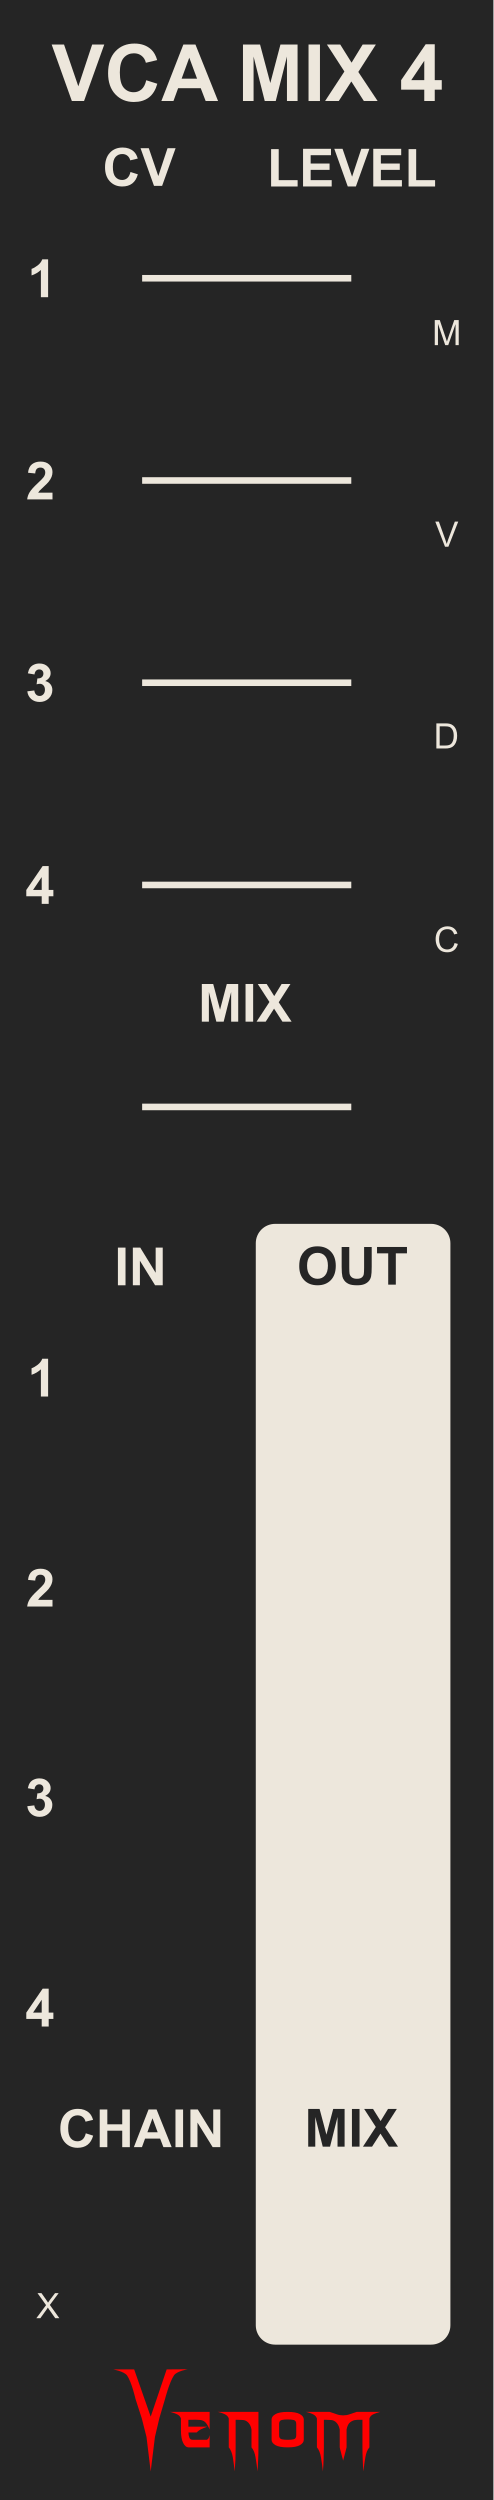
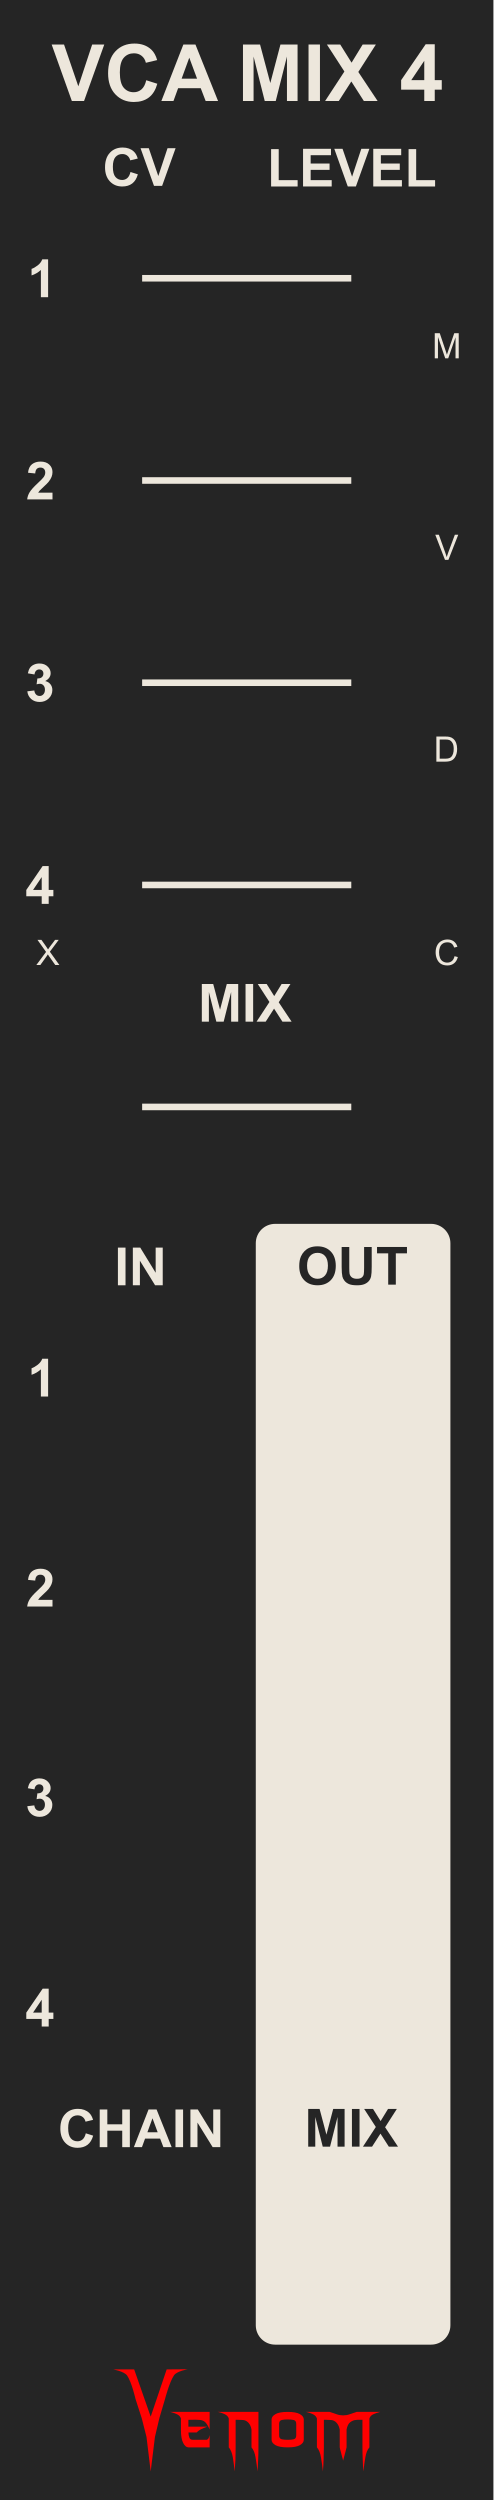
<svg xmlns="http://www.w3.org/2000/svg" width="75" height="380" viewBox="0 0 75 380" version="1.1" id="svg100">
  <defs id="defs7">
    <rect x="85" y="10" width="51.058" height="25" id="rect29906" />
    <linearGradient id="a8e142bb-541b-4903-be63-d5d069028a5d" x1="22.5" x2="22.5" y2="380" gradientUnits="userSpaceOnUse">
      <stop offset="0" stop-color="#ebebeb" id="stop2" />
      <stop offset="1" stop-color="#e1e1e1" id="stop4" />
    </linearGradient>
  </defs>
  <g id="aea613ef-74be-49bf-be45-c0734aee674b" data-name="FND BG" style="fill:#252525;fill-opacity:1" transform="scale(1.666667,1)">
    <rect width="45" height="380" fill="url(#a8e142bb-541b-4903-be63-d5d069028a5d)" id="rect9" style="fill:#252525;fill-opacity:1" x="0" y="0" />
  </g>
  <g id="f45e0130-37b7-4f8b-95b3-6408baa23eb1" data-name="components" style="display:inline">
-     <g id="g13817" style="fill:#ede7dc;fill-opacity:1">
-       <g id="g1454" style="fill:#ede7dc;fill-opacity:1">
+     <g id="g80225" style="fill:#ede7dc;fill-opacity:1">
+       <g aria-label="MIX" id="text9323" style="font-weight:bold;font-size:8px;line-height:1.25;font-family:Arial;-inkscape-font-specification:'Arial, Bold';font-variant-ligatures:none;text-align:center;text-anchor:middle;fill:#ede7dc;fill-opacity:1" transform="translate(15.16274,3.321053)">
+         <path d="m 15.515,151.972 v -5.727 h 1.73 l 1.039,3.906 1.027,-3.906 h 1.734 v 5.727 h -1.074 v -4.508 l -1.137,4.508 h -1.113 l -1.133,-4.508 v 4.508 z" id="path79773" style="fill:#ede7dc;fill-opacity:1" />
+         <path d="m 22.16,151.972 v -5.727 h 1.156 v 5.727 z" id="path79775" style="fill:#ede7dc;fill-opacity:1" />
+         <path d="m 23.835,151.972 1.957,-2.988 -1.773,-2.738 h 1.352 l 1.148,1.84 1.125,-1.84 h 1.34 l -1.781,2.781 1.957,2.945 h -1.395 l -1.27,-1.98 -1.273,1.98 z" id="path79777" style="fill:#ede7dc;fill-opacity:1" />
+       </g>
+       <g id="g79506" style="fill:#ede7dc;fill-opacity:1">
        <rect x="38.88" y="186.027" width="29.582" height="170.358" rx="2.937" fill="#1f1f1f" id="rect56" style="fill:#ede7dc;fill-opacity:1;stroke-width:2.123" />
-         <path d="m 66.084,52.464 v -3.818 h 0.76 l 0.904,2.703 q 0.125,0.378 0.182,0.565 0.065,-0.208 0.203,-0.612 l 0.914,-2.656 h 0.68 v 3.818 h -0.487 v -3.195 l -1.109,3.195 H 67.675 L 66.571,49.214 v 3.25 z" id="path97921" style="font-size:5.333px;line-height:1.25;font-family:Arial;-inkscape-font-specification:'Arial, Normal';font-variant-ligatures:none;text-align:center;text-anchor:middle;fill:#ede7dc;fill-opacity:1" />
-         <path d="m 69.088,143.343 0.505,0.128 q -0.159,0.622 -0.573,0.951 -0.411,0.326 -1.008,0.326 -0.617,0 -1.005,-0.25 -0.385,-0.253 -0.589,-0.729 -0.201,-0.477 -0.201,-1.023 0,-0.596 0.227,-1.039 0.229,-0.445 0.648,-0.674 0.422,-0.232 0.927,-0.232 0.573,0 0.964,0.292 0.391,0.292 0.544,0.82 l -0.497,0.117 q -0.133,-0.417 -0.385,-0.607 -0.253,-0.19 -0.635,-0.19 -0.44,0 -0.737,0.211 -0.294,0.211 -0.414,0.568 -0.12,0.354 -0.12,0.732 0,0.487 0.141,0.852 0.143,0.362 0.443,0.542 0.299,0.18 0.648,0.18 0.424,0 0.719,-0.245 0.294,-0.245 0.398,-0.727 z" id="path97930-6" style="font-size:5.333px;line-height:1.25;font-family:Arial;-inkscape-font-specification:'Arial, Normal';font-variant-ligatures:none;text-align:center;text-anchor:middle;display:inline;fill:#ede7dc;fill-opacity:1" />
-         <path d="m 66.328,113.771 v -3.818 h 1.315 q 0.445,0 0.68,0.055 0.328,0.075 0.56,0.273 0.302,0.255 0.451,0.654 0.151,0.396 0.151,0.906 0,0.435 -0.102,0.771 -0.102,0.336 -0.26,0.557 -0.159,0.219 -0.349,0.346 -0.188,0.125 -0.456,0.19 -0.266,0.065 -0.612,0.065 z m 0.505,-0.451 h 0.815 q 0.378,0 0.591,-0.07 0.216,-0.07 0.344,-0.198 0.18,-0.18 0.279,-0.482 0.102,-0.305 0.102,-0.737 0,-0.599 -0.198,-0.919 -0.195,-0.323 -0.477,-0.432 -0.203,-0.078 -0.654,-0.078 H 66.833 Z" id="path87000-2" style="font-size:5.333px;line-height:1.25;font-family:Arial;-inkscape-font-specification:'Arial, Normal';font-variant-ligatures:none;text-align:center;text-anchor:middle;display:inline;fill:#ede7dc;fill-opacity:1" />
+         <path d="m 66.084,54.464 v -3.818 h 0.76 l 0.904,2.703 q 0.125,0.378 0.182,0.565 0.065,-0.208 0.203,-0.612 l 0.914,-2.656 h 0.68 v 3.818 h -0.487 v -3.195 l -1.109,3.195 H 67.675 L 66.571,51.214 v 3.25 z" id="path97921" style="font-size:5.333px;line-height:1.25;font-family:Arial;-inkscape-font-specification:'Arial, Normal';font-variant-ligatures:none;text-align:center;text-anchor:middle;fill:#ede7dc;fill-opacity:1" />
+         <path d="m 69.088,145.343 0.505,0.128 q -0.159,0.622 -0.573,0.951 -0.411,0.326 -1.008,0.326 -0.617,0 -1.005,-0.25 -0.385,-0.253 -0.589,-0.729 -0.201,-0.477 -0.201,-1.023 0,-0.596 0.227,-1.039 0.229,-0.445 0.648,-0.674 0.422,-0.232 0.927,-0.232 0.573,0 0.964,0.292 0.391,0.292 0.544,0.82 l -0.497,0.117 q -0.133,-0.417 -0.385,-0.607 -0.253,-0.19 -0.635,-0.19 -0.44,0 -0.737,0.211 -0.294,0.211 -0.414,0.568 -0.12,0.354 -0.12,0.732 0,0.487 0.141,0.852 0.143,0.362 0.443,0.542 0.299,0.18 0.648,0.18 0.424,0 0.719,-0.245 0.294,-0.245 0.398,-0.727 z" id="path97930-6" style="font-size:5.333px;line-height:1.25;font-family:Arial;-inkscape-font-specification:'Arial, Normal';font-variant-ligatures:none;text-align:center;text-anchor:middle;display:inline;fill:#ede7dc;fill-opacity:1" />
+         <path d="m 66.328,115.771 v -3.818 h 1.315 q 0.445,0 0.68,0.055 0.328,0.075 0.56,0.273 0.302,0.255 0.451,0.654 0.151,0.396 0.151,0.906 0,0.435 -0.102,0.771 -0.102,0.336 -0.26,0.557 -0.159,0.219 -0.349,0.346 -0.188,0.125 -0.456,0.19 -0.266,0.065 -0.612,0.065 z m 0.505,-0.451 h 0.815 q 0.378,0 0.591,-0.07 0.216,-0.07 0.344,-0.198 0.18,-0.18 0.279,-0.482 0.102,-0.305 0.102,-0.737 0,-0.599 -0.198,-0.919 -0.195,-0.323 -0.477,-0.432 -0.203,-0.078 -0.654,-0.078 H 66.833 Z" id="path87000-2" style="font-size:5.333px;line-height:1.25;font-family:Arial;-inkscape-font-specification:'Arial, Normal';font-variant-ligatures:none;text-align:center;text-anchor:middle;display:inline;fill:#ede7dc;fill-opacity:1" />
        <g aria-label="VCA MIX 4" id="text114603" style="font-weight:bold;font-size:12px;line-height:1.25;font-family:Arial;-inkscape-font-specification:'Arial, Bold';font-variant-ligatures:none;text-align:center;text-anchor:middle;fill:#ede7dc;fill-opacity:1">
          <path d="M 10.922,15.355 7.852,6.765 H 9.732 L 11.906,13.122 14.01,6.765 h 1.84 l -3.076,8.59 z" id="path152665" style="fill:#ede7dc;fill-opacity:1" />
          <path d="m 22.23,12.197 1.682,0.533 q -0.387,1.406 -1.289,2.092 -0.896,0.68 -2.279,0.68 -1.711,0 -2.812,-1.166 -1.102,-1.172 -1.102,-3.199 0,-2.145 1.107,-3.328 1.107,-1.189 2.912,-1.189 1.576,0 2.561,0.932 0.586,0.551 0.879,1.582 L 22.172,9.542 Q 22.02,8.874 21.533,8.488 21.053,8.101 20.361,8.101 q -0.955,0 -1.553,0.686 -0.592,0.686 -0.592,2.221 0,1.629 0.586,2.32 0.586,0.691 1.523,0.691 0.691,0 1.189,-0.439 0.498,-0.439 0.715,-1.383 z" id="path152667" style="fill:#ede7dc;fill-opacity:1" />
          <path d="m 33.146,15.355 h -1.887 l -0.75,-1.951 h -3.434 l -0.709,1.951 h -1.84 l 3.346,-8.59 h 1.834 z M 29.953,11.956 28.77,8.769 27.609,11.956 Z" id="path152669" style="fill:#ede7dc;fill-opacity:1" />
          <path d="M 36.932,15.355 V 6.765 h 2.596 l 1.559,5.859 1.541,-5.859 h 2.602 V 15.355 H 43.617 V 8.593 L 41.912,15.355 H 40.242 L 38.543,8.593 v 6.762 z" id="path152671" style="fill:#ede7dc;fill-opacity:1" />
          <path d="M 46.898,15.355 V 6.765 h 1.734 v 8.59 z" id="path152673" style="fill:#ede7dc;fill-opacity:1" />
          <path d="M 49.412,15.355 52.348,10.872 49.688,6.765 h 2.027 L 53.438,9.525 55.125,6.765 h 2.01 l -2.672,4.172 2.936,4.418 h -2.092 l -1.904,-2.971 -1.91,2.971 z" id="path152675" style="fill:#ede7dc;fill-opacity:1" />
          <path d="m 64.488,15.355 v -1.729 h -3.516 v -1.441 l 3.727,-5.455 h 1.383 V 12.179 h 1.066 v 1.447 h -1.066 v 1.729 z m 0,-3.176 V 9.243 L 62.514,12.179 Z" id="path152677" style="fill:#ede7dc;fill-opacity:1" />
-         </g>
-         <g aria-label="MIX" id="text9323" style="font-weight:bold;font-size:8px;line-height:1.25;font-family:Arial;-inkscape-font-specification:'Arial, Bold';font-variant-ligatures:none;text-align:center;text-anchor:middle;fill:#ede7dc;fill-opacity:1" transform="translate(15.16274,3.321053)">
-           <path d="m 15.515,151.972 v -5.727 h 1.73 l 1.039,3.906 1.027,-3.906 h 1.734 v 5.727 h -1.074 v -4.508 l -1.137,4.508 h -1.113 l -1.133,-4.508 v 4.508 z" id="path79773" style="fill:#ede7dc;fill-opacity:1" />
-           <path d="m 22.16,151.972 v -5.727 h 1.156 v 5.727 z" id="path79775" style="fill:#ede7dc;fill-opacity:1" />
-           <path d="m 23.835,151.972 1.957,-2.988 -1.773,-2.738 h 1.352 l 1.148,1.84 1.125,-1.84 h 1.34 l -1.781,2.781 1.957,2.945 h -1.395 l -1.27,-1.98 -1.273,1.98 z" id="path79777" style="fill:#ede7dc;fill-opacity:1" />
        </g>
        <g id="g151718" style="fill:#ede7dc;fill-opacity:1">
          <g aria-label="1" id="text9323-6" style="font-weight:bold;font-size:8px;line-height:1.25;font-family:Arial;-inkscape-font-specification:'Arial, Bold';font-variant-ligatures:none;text-align:center;text-anchor:middle;fill:#ede7dc;fill-opacity:1" transform="translate(-4.107262,18.00305)">
            <path d="m 11.42,27.167 h -1.098 v -4.137 q -0.602,0.562 -1.418,0.832 v -0.996 q 0.43,-0.141 0.934,-0.531 0.504,-0.395 0.691,-0.918 h 0.891 z" id="path79761" style="fill:#ede7dc;fill-opacity:1" />
          </g>
          <g aria-label="2" id="text9323-6-3" style="font-weight:bold;font-size:8px;line-height:1.25;font-family:Arial;-inkscape-font-specification:'Arial, Bold';font-variant-ligatures:none;text-align:center;text-anchor:middle;fill:#ede7dc;fill-opacity:1" transform="translate(-4.107263,16.50305)">
            <path d="m 12.086,58.387 v 1.02 H 8.238 q 0.062,-0.578 0.375,-1.094 0.312,-0.52 1.234,-1.375 0.742,-0.691 0.91,-0.938 0.227,-0.34 0.227,-0.672 0,-0.367 -0.199,-0.562 -0.195,-0.199 -0.543,-0.199 -0.344,0 -0.547,0.207 -0.203,0.207 -0.234,0.688 l -1.094,-0.109 q 0.098,-0.906 0.613,-1.301 0.516,-0.395 1.289,-0.395 0.848,0 1.332,0.457 0.484,0.457 0.484,1.137 0,0.387 -0.141,0.738 -0.137,0.348 -0.438,0.73 -0.199,0.254 -0.719,0.73 -0.52,0.477 -0.66,0.633 -0.137,0.156 -0.223,0.305 z" id="path79764" style="fill:#ede7dc;fill-opacity:1" />
          </g>
          <g aria-label="3" id="text9323-6-3-4" style="font-weight:bold;font-size:8px;line-height:1.25;font-family:Arial;-inkscape-font-specification:'Arial, Bold';font-variant-ligatures:none;text-align:center;text-anchor:middle;fill:#ede7dc;fill-opacity:1" transform="translate(-4.107262,15.00304)">
            <path d="m 8.26,90.078 1.062,-0.129 q 0.051,0.406 0.273,0.621 0.223,0.215 0.539,0.215 0.34,0 0.57,-0.258 0.234,-0.258 0.234,-0.695 0,-0.414 -0.223,-0.656 -0.223,-0.242 -0.543,-0.242 -0.211,0 -0.504,0.082 l 0.121,-0.895 q 0.445,0.012 0.68,-0.191 0.234,-0.207 0.234,-0.547 0,-0.289 -0.172,-0.461 -0.172,-0.172 -0.457,-0.172 -0.281,0 -0.48,0.195 -0.199,0.195 -0.242,0.57 L 8.342,87.344 q 0.105,-0.52 0.316,-0.828 0.215,-0.312 0.594,-0.488 0.383,-0.18 0.855,-0.18 0.809,0 1.297,0.516 0.402,0.422 0.402,0.953 0,0.754 -0.824,1.203 0.492,0.105 0.785,0.473 0.297,0.367 0.297,0.887 0,0.754 -0.551,1.285 -0.551,0.531 -1.371,0.531 -0.777,0 -1.289,-0.445 -0.512,-0.449 -0.594,-1.172 z" id="path79767" style="fill:#ede7dc;fill-opacity:1" />
          </g>
          <g aria-label="4" id="text9323-6-3-4-7" style="font-weight:bold;font-size:8px;line-height:1.25;font-family:Arial;-inkscape-font-specification:'Arial, Bold';font-variant-ligatures:none;text-align:center;text-anchor:middle;fill:#ede7dc;fill-opacity:1" transform="translate(-4.107263,13.50305)">
            <path d="m 10.447,123.886 v -1.152 H 8.103 v -0.961 l 2.484,-3.637 h 0.922 v 3.633 h 0.711 v 0.965 h -0.711 v 1.152 z m 0,-2.117 v -1.957 l -1.316,1.957 z" id="path79770" style="fill:#ede7dc;fill-opacity:1" />
          </g>
        </g>
        <g id="g151728" style="fill:#ede7dc;fill-opacity:1">
          <g aria-label="1" id="text9323-6-6" style="font-weight:bold;font-size:8px;line-height:1.25;font-family:Arial;-inkscape-font-specification:'Arial, Bold';font-variant-ligatures:none;text-align:center;text-anchor:middle;fill:#ede7dc;fill-opacity:1" transform="translate(-4.107262,17.41002)">
            <path d="m 11.42,194.865 h -1.098 v -4.137 q -0.602,0.562 -1.418,0.832 v -0.996 q 0.43,-0.141 0.934,-0.531 0.504,-0.395 0.691,-0.918 h 0.891 z" id="path79780" style="fill:#ede7dc;fill-opacity:1" />
          </g>
          <g aria-label="2" id="text9323-6-3-6" style="font-weight:bold;font-size:8px;line-height:1.25;font-family:Arial;-inkscape-font-specification:'Arial, Bold';font-variant-ligatures:none;text-align:center;text-anchor:middle;fill:#ede7dc;fill-opacity:1" transform="translate(-4.107263,16.08946)">
            <path d="m 12.086,227.086 v 1.02 H 8.238 q 0.062,-0.578 0.375,-1.094 0.312,-0.52 1.234,-1.375 0.742,-0.691 0.91,-0.938 0.227,-0.34 0.227,-0.672 0,-0.367 -0.199,-0.562 -0.195,-0.199 -0.543,-0.199 -0.344,0 -0.547,0.207 -0.203,0.207 -0.234,0.688 l -1.094,-0.109 q 0.098,-0.906 0.613,-1.301 0.516,-0.395 1.289,-0.395 0.848,0 1.332,0.457 0.484,0.457 0.484,1.137 0,0.387 -0.141,0.738 -0.137,0.348 -0.438,0.73 -0.199,0.254 -0.719,0.73 -0.52,0.477 -0.66,0.633 -0.137,0.156 -0.223,0.305 z" id="path79783" style="fill:#ede7dc;fill-opacity:1" />
          </g>
          <g aria-label="3" id="text9323-6-3-4-2" style="font-weight:bold;font-size:8px;line-height:1.25;font-family:Arial;-inkscape-font-specification:'Arial, Bold';font-variant-ligatures:none;text-align:center;text-anchor:middle;fill:#ede7dc;fill-opacity:1" transform="translate(-4.107262,14.76895)">
            <path d="m 8.26,259.776 1.062,-0.129 q 0.051,0.406 0.273,0.621 0.223,0.215 0.539,0.215 0.34,0 0.57,-0.258 0.234,-0.258 0.234,-0.695 0,-0.414 -0.223,-0.656 -0.223,-0.242 -0.543,-0.242 -0.211,0 -0.504,0.082 l 0.121,-0.895 q 0.445,0.012 0.68,-0.191 0.234,-0.207 0.234,-0.547 0,-0.289 -0.172,-0.461 -0.172,-0.172 -0.457,-0.172 -0.281,0 -0.48,0.195 -0.199,0.195 -0.242,0.57 l -1.012,-0.172 q 0.105,-0.52 0.316,-0.828 0.215,-0.312 0.594,-0.488 0.383,-0.18 0.855,-0.18 0.809,0 1.297,0.516 0.402,0.422 0.402,0.953 0,0.754 -0.824,1.203 0.492,0.105 0.785,0.473 0.297,0.367 0.297,0.887 0,0.754 -0.551,1.285 -0.551,0.531 -1.371,0.531 -0.777,0 -1.289,-0.445 -0.512,-0.449 -0.594,-1.172 z" id="path79786" style="fill:#ede7dc;fill-opacity:1" />
          </g>
          <g aria-label="4" id="text9323-6-3-4-7-9" style="font-weight:bold;font-size:8px;line-height:1.25;font-family:Arial;-inkscape-font-specification:'Arial, Bold';font-variant-ligatures:none;text-align:center;text-anchor:middle;fill:#ede7dc;fill-opacity:1" transform="translate(-4.107263,13.44836)">
            <path d="m 10.447,294.584 v -1.152 H 8.103 v -0.961 l 2.484,-3.637 h 0.922 v 3.633 h 0.711 v 0.965 h -0.711 v 1.152 z m 0,-2.117 v -1.957 l -1.316,1.957 z" id="path79789" style="fill:#ede7dc;fill-opacity:1" />
          </g>
        </g>
        <g aria-label="LEVEL" id="text125273" style="font-weight:bold;font-size:8px;line-height:1.25;font-family:Arial;-inkscape-font-specification:'Arial, Bold';font-variant-ligatures:none;text-align:center;text-anchor:middle;fill:#ede7dc;fill-opacity:1">
          <path d="m 41.208,28.347 v -5.68 h 1.156 v 4.715 h 2.875 v 0.965 z" id="path152685" style="fill:#ede7dc;fill-opacity:1" />
          <path d="M 46.064,28.347 V 22.62 h 4.246 v 0.969 h -3.09 v 1.27 h 2.875 v 0.965 h -2.875 v 1.559 h 3.199 v 0.965 z" id="path152687" style="fill:#ede7dc;fill-opacity:1" />
          <path d="M 52.861,28.347 50.814,22.62 h 1.254 l 1.449,4.238 1.402,-4.238 h 1.227 l -2.051,5.727 z" id="path152689" style="fill:#ede7dc;fill-opacity:1" />
          <path d="M 56.736,28.347 V 22.62 h 4.246 v 0.969 H 57.892 v 1.27 h 2.875 v 0.965 h -2.875 v 1.559 h 3.199 v 0.965 z" id="path152691" style="fill:#ede7dc;fill-opacity:1" />
          <path d="m 62.103,28.347 v -5.68 h 1.156 v 4.715 h 2.875 v 0.965 z" id="path152693" style="fill:#ede7dc;fill-opacity:1" />
        </g>
        <g aria-label="CV" id="text125273-9" style="font-weight:bold;font-size:8px;line-height:1.25;font-family:Arial;-inkscape-font-specification:'Arial, Bold';font-variant-ligatures:none;text-align:center;text-anchor:middle;fill:#ede7dc;fill-opacity:1">
          <path d="m 19.833,26.143 1.121,0.355 q -0.258,0.938 -0.859,1.395 -0.598,0.453 -1.52,0.453 -1.141,0 -1.875,-0.777 -0.734,-0.781 -0.734,-2.133 0,-1.43 0.738,-2.219 0.738,-0.793 1.941,-0.793 1.051,0 1.707,0.621 0.391,0.367 0.586,1.055 l -1.145,0.273 q -0.102,-0.445 -0.426,-0.703 -0.32,-0.258 -0.781,-0.258 -0.637,0 -1.035,0.457 -0.395,0.457 -0.395,1.48 0,1.086 0.391,1.547 0.391,0.461 1.016,0.461 0.461,0 0.793,-0.293 0.332,-0.293 0.477,-0.922 z" id="path152680" style="fill:#ede7dc;fill-opacity:1" />
          <path d="m 23.407,28.249 -2.047,-5.727 h 1.254 l 1.449,4.238 1.402,-4.238 h 1.227 l -2.051,5.727 z" id="path152682" style="fill:#ede7dc;fill-opacity:1" />
        </g>
        <g aria-label="IN" id="text125273-9-1-2" style="font-weight:bold;font-size:8px;line-height:1.25;font-family:Arial;-inkscape-font-specification:'Arial, Bold';font-variant-ligatures:none;text-align:center;text-anchor:middle;fill:#ede7dc;fill-opacity:1">
          <path d="m 17.923,195.363 v -5.727 h 1.156 v 5.727 z" id="path152696" style="fill:#ede7dc;fill-opacity:1" />
          <path d="m 20.192,195.363 v -5.727 h 1.125 l 2.344,3.824 v -3.824 h 1.074 v 5.727 H 23.575 L 21.266,191.629 v 3.734 z" id="path152698" style="fill:#ede7dc;fill-opacity:1" />
        </g>
        <g aria-label="CHAIN" id="text125273-9-1-2-6" style="font-weight:bold;font-size:8px;line-height:1.25;font-family:Arial;-inkscape-font-specification:'Arial, Bold';font-variant-ligatures:none;text-align:center;text-anchor:middle;fill:#ede7dc;fill-opacity:1">
          <path d="m 13.04,324.263 1.121,0.355 q -0.258,0.938 -0.859,1.395 -0.598,0.453 -1.52,0.453 -1.141,0 -1.875,-0.777 -0.734,-0.781 -0.734,-2.133 0,-1.43 0.738,-2.219 0.738,-0.793 1.941,-0.793 1.051,0 1.707,0.621 0.391,0.367 0.586,1.055 l -1.145,0.273 q -0.102,-0.445 -0.426,-0.703 -0.32,-0.258 -0.781,-0.258 -0.637,0 -1.035,0.457 -0.395,0.457 -0.395,1.48 0,1.086 0.391,1.547 0.391,0.461 1.016,0.461 0.461,0 0.793,-0.293 0.332,-0.293 0.477,-0.922 z" id="path152708" style="fill:#ede7dc;fill-opacity:1" />
          <path d="m 15.157,326.369 v -5.727 h 1.156 v 2.254 h 2.266 v -2.254 h 1.156 v 5.727 h -1.156 v -2.504 H 16.313 v 2.504 z" id="path152710" style="fill:#ede7dc;fill-opacity:1" />
          <path d="m 26.095,326.369 h -1.258 l -0.5,-1.301 h -2.289 l -0.473,1.301 h -1.227 l 2.23,-5.727 h 1.223 z m -2.129,-2.266 -0.789,-2.125 -0.773,2.125 z" id="path152712" style="fill:#ede7dc;fill-opacity:1" />
          <path d="m 26.673,326.369 v -5.727 h 1.156 v 5.727 z" id="path152714" style="fill:#ede7dc;fill-opacity:1" />
          <path d="m 28.942,326.369 v -5.727 h 1.125 l 2.344,3.824 v -3.824 h 1.074 v 5.727 h -1.16 l -2.309,-3.734 v 3.734 z" id="path152716" style="fill:#ede7dc;fill-opacity:1" />
        </g>
-         <g aria-label="V" id="text153957-4" style="font-size:5.333px;line-height:1.25;font-family:Arial;-inkscape-font-specification:'Arial, Normal';font-variant-ligatures:none;text-align:center;text-anchor:middle;display:inline;fill:#ede7dc;fill-opacity:1" transform="translate(-64.12273,-78.03236)">
+         <g aria-label="V" id="text153957-4" style="font-size:5.333px;line-height:1.25;font-family:Arial;-inkscape-font-specification:'Arial, Normal';font-variant-ligatures:none;text-align:center;text-anchor:middle;display:inline;fill:#ede7dc;fill-opacity:1" transform="translate(-64.12273,-76.03236)">
          <path d="m 131.762,161.131 -1.479,-3.818 h 0.547 l 0.992,2.773 q 0.12,0.333 0.201,0.625 0.088,-0.312 0.206,-0.625 l 1.031,-2.773 h 0.516 l -1.495,3.818 z" id="path156987-6" style="fill:#ede7dc;fill-opacity:1" />
        </g>
-       </g>
-       <g aria-label="X" id="text9325" style="font-size:5.333px;line-height:1.25;font-family:Arial;-inkscape-font-specification:'Arial, Normal';font-variant-ligatures:none;text-align:center;text-anchor:middle;display:inline;fill:#ede7dc;fill-opacity:1" transform="translate(-60.63298,-12.90566)">
-         <path d="m 66.156,365.275 1.477,-1.99 -1.302,-1.828 h 0.602 l 0.693,0.979 q 0.216,0.305 0.307,0.469 0.128,-0.208 0.302,-0.435 l 0.768,-1.013 h 0.549 l -1.341,1.799 1.445,2.018 h -0.625 l -0.961,-1.362 q -0.081,-0.117 -0.167,-0.255 -0.128,0.208 -0.182,0.286 l -0.958,1.331 z" id="path13481" style="fill:#ede7dc;fill-opacity:1" />
+         <g aria-label="X" id="text9325" style="font-size:5.333px;line-height:1.25;font-family:Arial;-inkscape-font-specification:'Arial, Normal';font-variant-ligatures:none;text-align:center;text-anchor:middle;display:inline;fill:#ede7dc;fill-opacity:1" transform="translate(-60.63298,-218.5935)">
+           <path d="m 66.156,365.275 1.477,-1.99 -1.302,-1.828 h 0.602 l 0.693,0.979 q 0.216,0.305 0.307,0.469 0.128,-0.208 0.302,-0.435 l 0.768,-1.013 h 0.549 l -1.341,1.799 1.445,2.018 h -0.625 l -0.961,-1.362 q -0.081,-0.117 -0.167,-0.255 -0.128,0.208 -0.182,0.286 l -0.958,1.331 z" id="path13481" style="fill:#ede7dc;fill-opacity:1" />
+         </g>
      </g>
    </g>
  </g>
  <g id="g42796" transform="matrix(0.304583,0,0,0.304583,14.43755,-12.68508)" style="fill:#ff0000">
    <g aria-label="enom" id="text4270-27" style="font-size:49.389px;line-height:1.25;font-family:'NECK ROMANCER';-inkscape-font-specification:'NECK ROMANCER, Normal';font-variant-ligatures:none;text-align:center;text-anchor:middle;fill:#ff0000;stroke-width:2.646">
      <path d="m 46.609,1249.244 q 0,1.158 0,3.425 3.183,0 9.453,0 -1.64,0.579 -2.99,1.206 -1.35,0.627 -2.363,1.688 -1.35,0 -4.051,0 0,1.495 0.434,2.556 0.386,1.109 1.833,1.109 2.267,0 6.801,0 0.482,-0.145 0.868,-0.627 0.338,-0.53 0.627,-1.736 0,2.026 0,6.125 -3.521,0 -10.563,0 -1.543,0 -2.653,-2.219 -1.109,-2.17 -1.109,-6.318 0,-1.978 0,-5.836 -0.386,-1.35 -1.881,-2.122 -1.495,-0.724 -3.569,-1.206 6.608,0 19.775,0 0,2.942 0,8.778 -1.206,-2.701 -2.219,-3.666 -1.013,-0.965 -2.701,-1.109 -0.916,-0.097 -2.17,-0.097 -1.206,0.048 -2.846,0.048 -0.241,0 -0.675,0 z" id="path42762" style="fill:#ff0000" />
      <path d="m 81.577,1245.289 q 0,5.884 0,17.701 0,3.087 -0.145,6.077 -0.096,3.039 -0.338,5.933 -0.386,-3.714 -0.965,-6.994 -0.531,-3.328 -2.026,-5.016 0,-2.99 0,-8.923 -0.241,-1.351 -0.723,-2.219 -0.482,-0.868 -1.061,-1.399 -1.109,-1.013 -2.412,-1.109 -1.35,-0.097 -2.267,-0.097 -0.482,0 -1.447,0 0,4.582 0,13.746 0,3.087 -0.096,6.077 -0.145,3.039 -0.386,5.933 -0.386,-3.714 -0.916,-6.994 -0.579,-3.328 -2.026,-5.016 0,-4.823 0,-14.373 -0.386,-1.35 -1.881,-2.122 -1.495,-0.724 -3.569,-1.206 6.752,0 20.257,0 z" id="path42764" style="fill:#ff0000" />
      <path d="m 104.197,1249.051 q 0,3.376 0,10.177 0,1.543 -1.929,2.653 -1.929,1.109 -6.077,1.109 -4.196,0 -6.125,-1.109 -1.929,-1.109 -1.929,-2.653 0,-3.376 0,-10.177 0,-1.543 1.929,-2.653 1.929,-1.109 6.125,-1.109 4.148,0 6.077,1.109 1.929,1.109 1.929,2.653 z m -3.762,7.91 q 0,-1.881 0,-5.643 0,-1.688 -1.254,-1.978 -1.206,-0.289 -2.99,-0.289 -1.833,0 -3.039,0.289 -1.254,0.289 -1.254,1.978 0,1.881 0,5.643 0,1.688 1.254,1.977 1.206,0.289 3.039,0.289 1.785,0 2.99,-0.289 1.254,-0.289 1.254,-1.977 z" id="path42766" style="fill:#ff0000" />
      <path d="m 142.348,1245.289 q -2.026,0.482 -3.521,1.206 -1.543,0.772 -1.881,2.122 0,4.775 0,14.373 -1.495,1.688 -2.026,5.016 -0.579,3.28 -0.965,6.994 -0.241,-2.894 -0.338,-5.933 -0.145,-2.99 -0.145,-6.077 0,-4.582 0,-13.746 -0.482,0 -1.399,0 -0.531,0 -1.158,0 -0.627,0 -1.302,0.145 -1.254,0.241 -2.412,1.206 -1.158,0.965 -1.64,3.473 0,2.99 0,8.923 -0.145,0.627 -0.289,1.109 -0.097,0.482 -0.193,0.82 -0.531,1.978 -0.386,1.351 0.193,-0.627 -0.289,1.158 -0.097,0.338 -0.241,0.868 -0.145,0.531 -0.338,1.302 -0.145,-0.675 -0.289,-1.206 -0.145,-0.482 -0.241,-0.82 -0.531,-2.026 -0.338,-1.302 0.193,0.772 -0.434,-1.688 -0.048,-0.289 -0.193,-0.724 -0.097,-0.386 -0.193,-0.868 0,-2.99 0,-8.923 -0.289,-1.351 -0.772,-2.219 -0.482,-0.868 -1.061,-1.399 -1.109,-1.013 -2.412,-1.109 -1.302,-0.097 -2.267,-0.097 -0.482,0 -1.399,0 0,4.582 0,13.746 0,3.087 -0.145,6.077 -0.097,3.039 -0.338,5.933 -0.386,-3.714 -0.965,-6.994 -0.531,-3.328 -2.026,-5.016 0,-4.823 0,-14.373 -0.386,-1.35 -1.881,-2.122 -1.495,-0.724 -3.569,-1.206 3.955,0 11.768,0 1.158,0.386 3.473,1.157 0.772,0.289 1.592,0.434 0.82,0.145 1.688,0.145 0.868,0 1.736,-0.145 0.82,-0.145 1.592,-0.434 1.158,-0.386 3.424,-1.157 3.955,0 11.768,0 z" id="path42768" style="fill:#ff0000" />
    </g>
    <g aria-label="V" transform="matrix(1.236317,0,0,0.8088538,-497.8809,123.4859)" id="text4270-3-5-2" style="font-size:78.506px;line-height:1.25;font-family:Nosferotica;-inkscape-font-specification:'Nosferotica, Normal';font-variant-ligatures:none;text-align:center;text-anchor:middle;fill:#ff0000;stroke-width:3.271">
      <path d="m 431.65,1360.686 8.574,-0.102 c 0,0 -4.408,1.088 -5.599,3.728 -1.881,4.169 -3.642,14.663 -3.642,14.663 l -2.233,11.519 -1.833,11.831 -1.718,21.311 -1.695,-21.311 -1.922,-11.521 -2.501,-11.829 c 0,0 -1.52,-10.287 -3.383,-14.483 -1.145,-2.579 -5.634,-3.806 -5.634,-3.806 h 8.466 l 6.669,29.157 z" id="path30410" style="fill:#ff0000" />
    </g>
  </g>
  <text xml:space="preserve" id="text29904" style="font-weight:bold;font-size:8px;line-height:1.25;font-family:Arial;-inkscape-font-specification:'Arial, Bold';font-variant-ligatures:none;text-align:center;white-space:pre;shape-inside:url(#rect29906)" transform="translate(-2.6024628e-4)" />
  <g id="g1595" style="stroke:#ede7dc;stroke-opacity:1">
    <path style="fill:none;stroke:#ede7dc;stroke-width:1;stroke-linecap:butt;stroke-linejoin:miter;stroke-miterlimit:4;stroke-dasharray:none;stroke-opacity:1" d="m 21.605,42.295 h 27.063 4.728" id="path150236" />
    <path style="fill:none;stroke:#ede7dc;stroke-width:1;stroke-linecap:butt;stroke-linejoin:miter;stroke-miterlimit:4;stroke-dasharray:none;stroke-opacity:1" d="m 21.605,73.035 h 27.063 4.728" id="path150236-5" />
    <path style="fill:none;stroke:#ede7dc;stroke-width:1;stroke-linecap:butt;stroke-linejoin:miter;stroke-miterlimit:4;stroke-dasharray:none;stroke-opacity:1" d="m 21.605,103.775 h 27.063 4.728" id="path150236-51" />
    <path style="fill:none;stroke:#ede7dc;stroke-width:1;stroke-linecap:butt;stroke-linejoin:miter;stroke-miterlimit:4;stroke-dasharray:none;stroke-opacity:1" d="m 21.605,134.514 h 27.063 4.728" id="path150236-6" />
    <path style="fill:none;stroke:#ede7dc;stroke-width:1;stroke-linecap:butt;stroke-linejoin:miter;stroke-miterlimit:4;stroke-dasharray:none;stroke-opacity:1" d="m 21.605,168.254 h 27.063 4.728" id="path150236-50" />
  </g>
  <g id="layer1" style="display:none">
    <circle style="fill:#ff0000;stroke:#ff0000;stroke-width:1.865;stroke-opacity:1" id="path1065-77" cx="53.671" cy="134.514" r="10.068" />
    <circle style="fill:#ff0000;stroke:#ff0000;stroke-width:2.373;stroke-opacity:1" id="path1065-77-3" cx="53.671" cy="168.254" r="12.813" />
    <circle style="fill:#ff0000;stroke:#ff0000;stroke-width:1.865;stroke-opacity:1" id="path1065-7-3" cx="53.671" cy="103.775" r="10.068" />
    <circle style="fill:#ff0000;stroke:#ff0000;stroke-width:1.865;stroke-opacity:1" id="path1065-7-1-6" cx="53.671" cy="73.035" r="10.068" />
    <circle style="fill:#ff0000;stroke:#ff0000;stroke-width:1.865;stroke-opacity:1" id="path1065-7-2-3" cx="53.671" cy="42.295" r="10.068" />
    <circle style="fill:#ff0000;stroke:#ff0000;stroke-width:1.949;stroke-opacity:1" id="path1065" cx="21.329" cy="305.158" r="10.525" />
    <circle style="fill:#ff0000;stroke:#ff0000;stroke-width:1.949;stroke-opacity:1" id="path1065-7" cx="21.329" cy="273.239" r="10.525" />
    <circle style="fill:#ff0000;stroke:#ff0000;stroke-width:1.949;stroke-opacity:1" id="path1065-7-1" cx="21.329" cy="241.32" r="10.525" />
    <circle style="display:inline;fill:#ff0000;stroke:#ff0000;stroke-width:1.949;stroke-opacity:1" id="path1065-2" cx="21.329" cy="134.514" r="10.525" />
    <circle style="display:inline;fill:#ff0000;stroke:#ff0000;stroke-width:1.949;stroke-opacity:1" id="path1065-2-8" cx="21.329" cy="168.254" r="10.525" />
    <circle style="display:inline;fill:#ff0000;stroke:#ff0000;stroke-width:1.949;stroke-opacity:1" id="path1065-7-20" cx="21.329" cy="103.775" r="10.525" />
    <circle style="display:inline;fill:#ff0000;stroke:#ff0000;stroke-width:1.949;stroke-opacity:1" id="path1065-7-1-9" cx="21.329" cy="73.035" r="10.525" />
    <circle style="display:inline;fill:#ff0000;stroke:#ff0000;stroke-width:1.949;stroke-opacity:1" id="path1065-7-2-0" cx="21.329" cy="42.295" r="10.525" />
    <circle style="display:inline;fill:#ff0000;stroke:#ff0000;stroke-width:1.949;stroke-opacity:1" id="path1065-9" cx="53.671" cy="305.158" r="10.525" />
    <circle style="display:inline;fill:#ff0000;stroke:#ff0000;stroke-width:1.949;stroke-opacity:1" id="path1065-7-38" cx="53.671" cy="273.239" r="10.525" />
    <circle style="display:inline;fill:#ff0000;stroke:#ff0000;stroke-width:1.949;stroke-opacity:1" id="path1065-7-1-1" cx="53.671" cy="241.32" r="10.525" />
    <circle style="fill:#ff0000;stroke:#ff0000;stroke-width:1.949;stroke-opacity:1" id="path1065-7-2" cx="21.329" cy="209.4" r="10.525" />
    <circle style="display:inline;fill:#ff0000;stroke:#ff0000;stroke-width:1.949;stroke-opacity:1" id="path1065-7-2-8" cx="53.671" cy="209.4" r="10.525" />
-     <circle style="display:inline;fill:#ff0000;stroke:#ff0000;stroke-width:0.641;stroke-opacity:1" id="path1065-7-2-3-6" cx="67.906" cy="57.665" r="3.459" />
-     <circle style="display:inline;fill:#ff0000;stroke:#ff0000;stroke-width:0.641;stroke-opacity:1" id="path1065-7-2-3-6-2" cx="67.906" cy="88.405" r="3.459" />
-     <circle style="display:inline;fill:#ff0000;stroke:#ff0000;stroke-width:0.641;stroke-opacity:1" id="path1065-7-2-3-6-2-5" cx="67.906" cy="119.144" r="3.459" />
-     <circle style="display:inline;fill:#ff0000;stroke:#ff0000;stroke-width:0.641;stroke-opacity:1" id="path1065-7-2-3-6-2-5-1" cx="67.906" cy="149.884" r="3.459" />
+     <circle style="display:inline;fill:#ff0000;stroke:#ff0000;stroke-width:0.641;stroke-opacity:1" id="path1065-7-2-3-6" cx="67.906" cy="59.665" r="3.459" />
+     <circle style="display:inline;fill:#ff0000;stroke:#ff0000;stroke-width:0.641;stroke-opacity:1" id="path1065-7-2-3-6-2" cx="67.906" cy="90.405" r="3.459" />
+     <circle style="display:inline;fill:#ff0000;stroke:#ff0000;stroke-width:0.641;stroke-opacity:1" id="path1065-7-2-3-6-2-5" cx="67.906" cy="121.144" r="3.459" />
+     <circle style="display:inline;fill:#ff0000;stroke:#ff0000;stroke-width:0.641;stroke-opacity:1" id="path1065-7-2-3-6-2-5-1" cx="67.906" cy="151.884" r="3.459" />
    <circle style="fill:#ff0000;stroke:#ff0000;stroke-width:1.949;stroke-opacity:1" id="path1065-72" cx="21.329" cy="340.434" r="10.525" />
    <circle style="display:inline;fill:#ff0000;stroke:#ff0000;stroke-width:1.949;stroke-opacity:1" id="path1065-72-2" cx="53.671" cy="340.434" r="10.525" />
-     <circle style="display:inline;fill:#ff0000;stroke:#ff0000;stroke-width:0.641;stroke-opacity:1" id="path1065-7-2-3-6-2-5-1-4" cx="7.273" cy="357.247" r="3.459" />
+     <circle style="display:inline;fill:#ff0000;stroke:#ff0000;stroke-width:0.641;stroke-opacity:1" id="path1065-7-2-3-6-2-5-1-4" cx="7.273" cy="151.884" r="3.459" />
  </g>
  <g id="layer2" style="display:none" />
  <g id="g152800" style="fill:#252525;fill-opacity:1">
    <g aria-label="MIX" id="text9323-1" style="font-weight:bold;font-size:8px;line-height:1.25;font-family:Arial;-inkscape-font-specification:'Arial, Bold';font-variant-ligatures:none;text-align:center;text-anchor:middle;fill:#252525;fill-opacity:1" transform="translate(31.33384,0.386808)">
      <path d="m 15.515,325.902 v -5.727 h 1.73 l 1.039,3.906 1.027,-3.906 h 1.734 v 5.727 h -1.074 v -4.508 l -1.137,4.508 h -1.113 l -1.133,-4.508 v 4.508 z" id="path79792" style="fill:#252525;fill-opacity:1" />
      <path d="m 22.16,325.902 v -5.727 h 1.156 v 5.727 z" id="path79794" style="fill:#252525;fill-opacity:1" />
      <path d="m 23.835,325.902 1.957,-2.988 -1.773,-2.738 h 1.352 l 1.148,1.84 1.125,-1.84 h 1.34 l -1.781,2.781 1.957,2.945 h -1.395 l -1.27,-1.98 -1.273,1.98 z" id="path79796" style="fill:#252525;fill-opacity:1" />
    </g>
    <g aria-label="OUT" id="text125273-9-1" style="font-weight:bold;font-size:8px;line-height:1.25;font-family:Arial;-inkscape-font-specification:'Arial, Bold';font-variant-ligatures:none;text-align:center;text-anchor:middle;fill:#252525;fill-opacity:1">
      <path d="m 45.484,192.438 q 0,-0.875 0.262,-1.469 0.195,-0.438 0.531,-0.785 0.34,-0.348 0.742,-0.516 0.535,-0.227 1.234,-0.227 1.266,0 2.023,0.785 0.762,0.785 0.762,2.184 0,1.387 -0.754,2.172 -0.754,0.781 -2.016,0.781 -1.277,0 -2.031,-0.777 -0.754,-0.781 -0.754,-2.148 z m 1.191,-0.039 q 0,0.973 0.449,1.477 0.449,0.5 1.141,0.5 0.691,0 1.133,-0.496 0.445,-0.5 0.445,-1.496 0,-0.984 -0.434,-1.469 -0.43,-0.484 -1.145,-0.484 -0.715,0 -1.152,0.492 -0.438,0.488 -0.438,1.477 z" id="path152701" style="fill:#252525;fill-opacity:1" />
      <path d="m 51.933,189.539 h 1.156 v 3.102 q 0,0.738 0.043,0.957 0.074,0.352 0.352,0.566 0.281,0.211 0.766,0.211 0.492,0 0.742,-0.199 0.25,-0.203 0.301,-0.496 0.051,-0.293 0.051,-0.973 v -3.168 h 1.156 v 3.008 q 0,1.031 -0.094,1.457 -0.094,0.426 -0.348,0.719 -0.25,0.293 -0.672,0.469 -0.422,0.172 -1.102,0.172 -0.82,0 -1.246,-0.188 -0.422,-0.191 -0.668,-0.492 -0.246,-0.305 -0.324,-0.637 -0.113,-0.492 -0.113,-1.453 z" id="path152703" style="fill:#252525;fill-opacity:1" />
      <path d="m 59.007,195.266 v -4.758 h -1.699 v -0.969 h 4.551 v 0.969 h -1.695 v 4.758 z" id="path152705" style="fill:#252525;fill-opacity:1" />
    </g>
  </g>
</svg>
